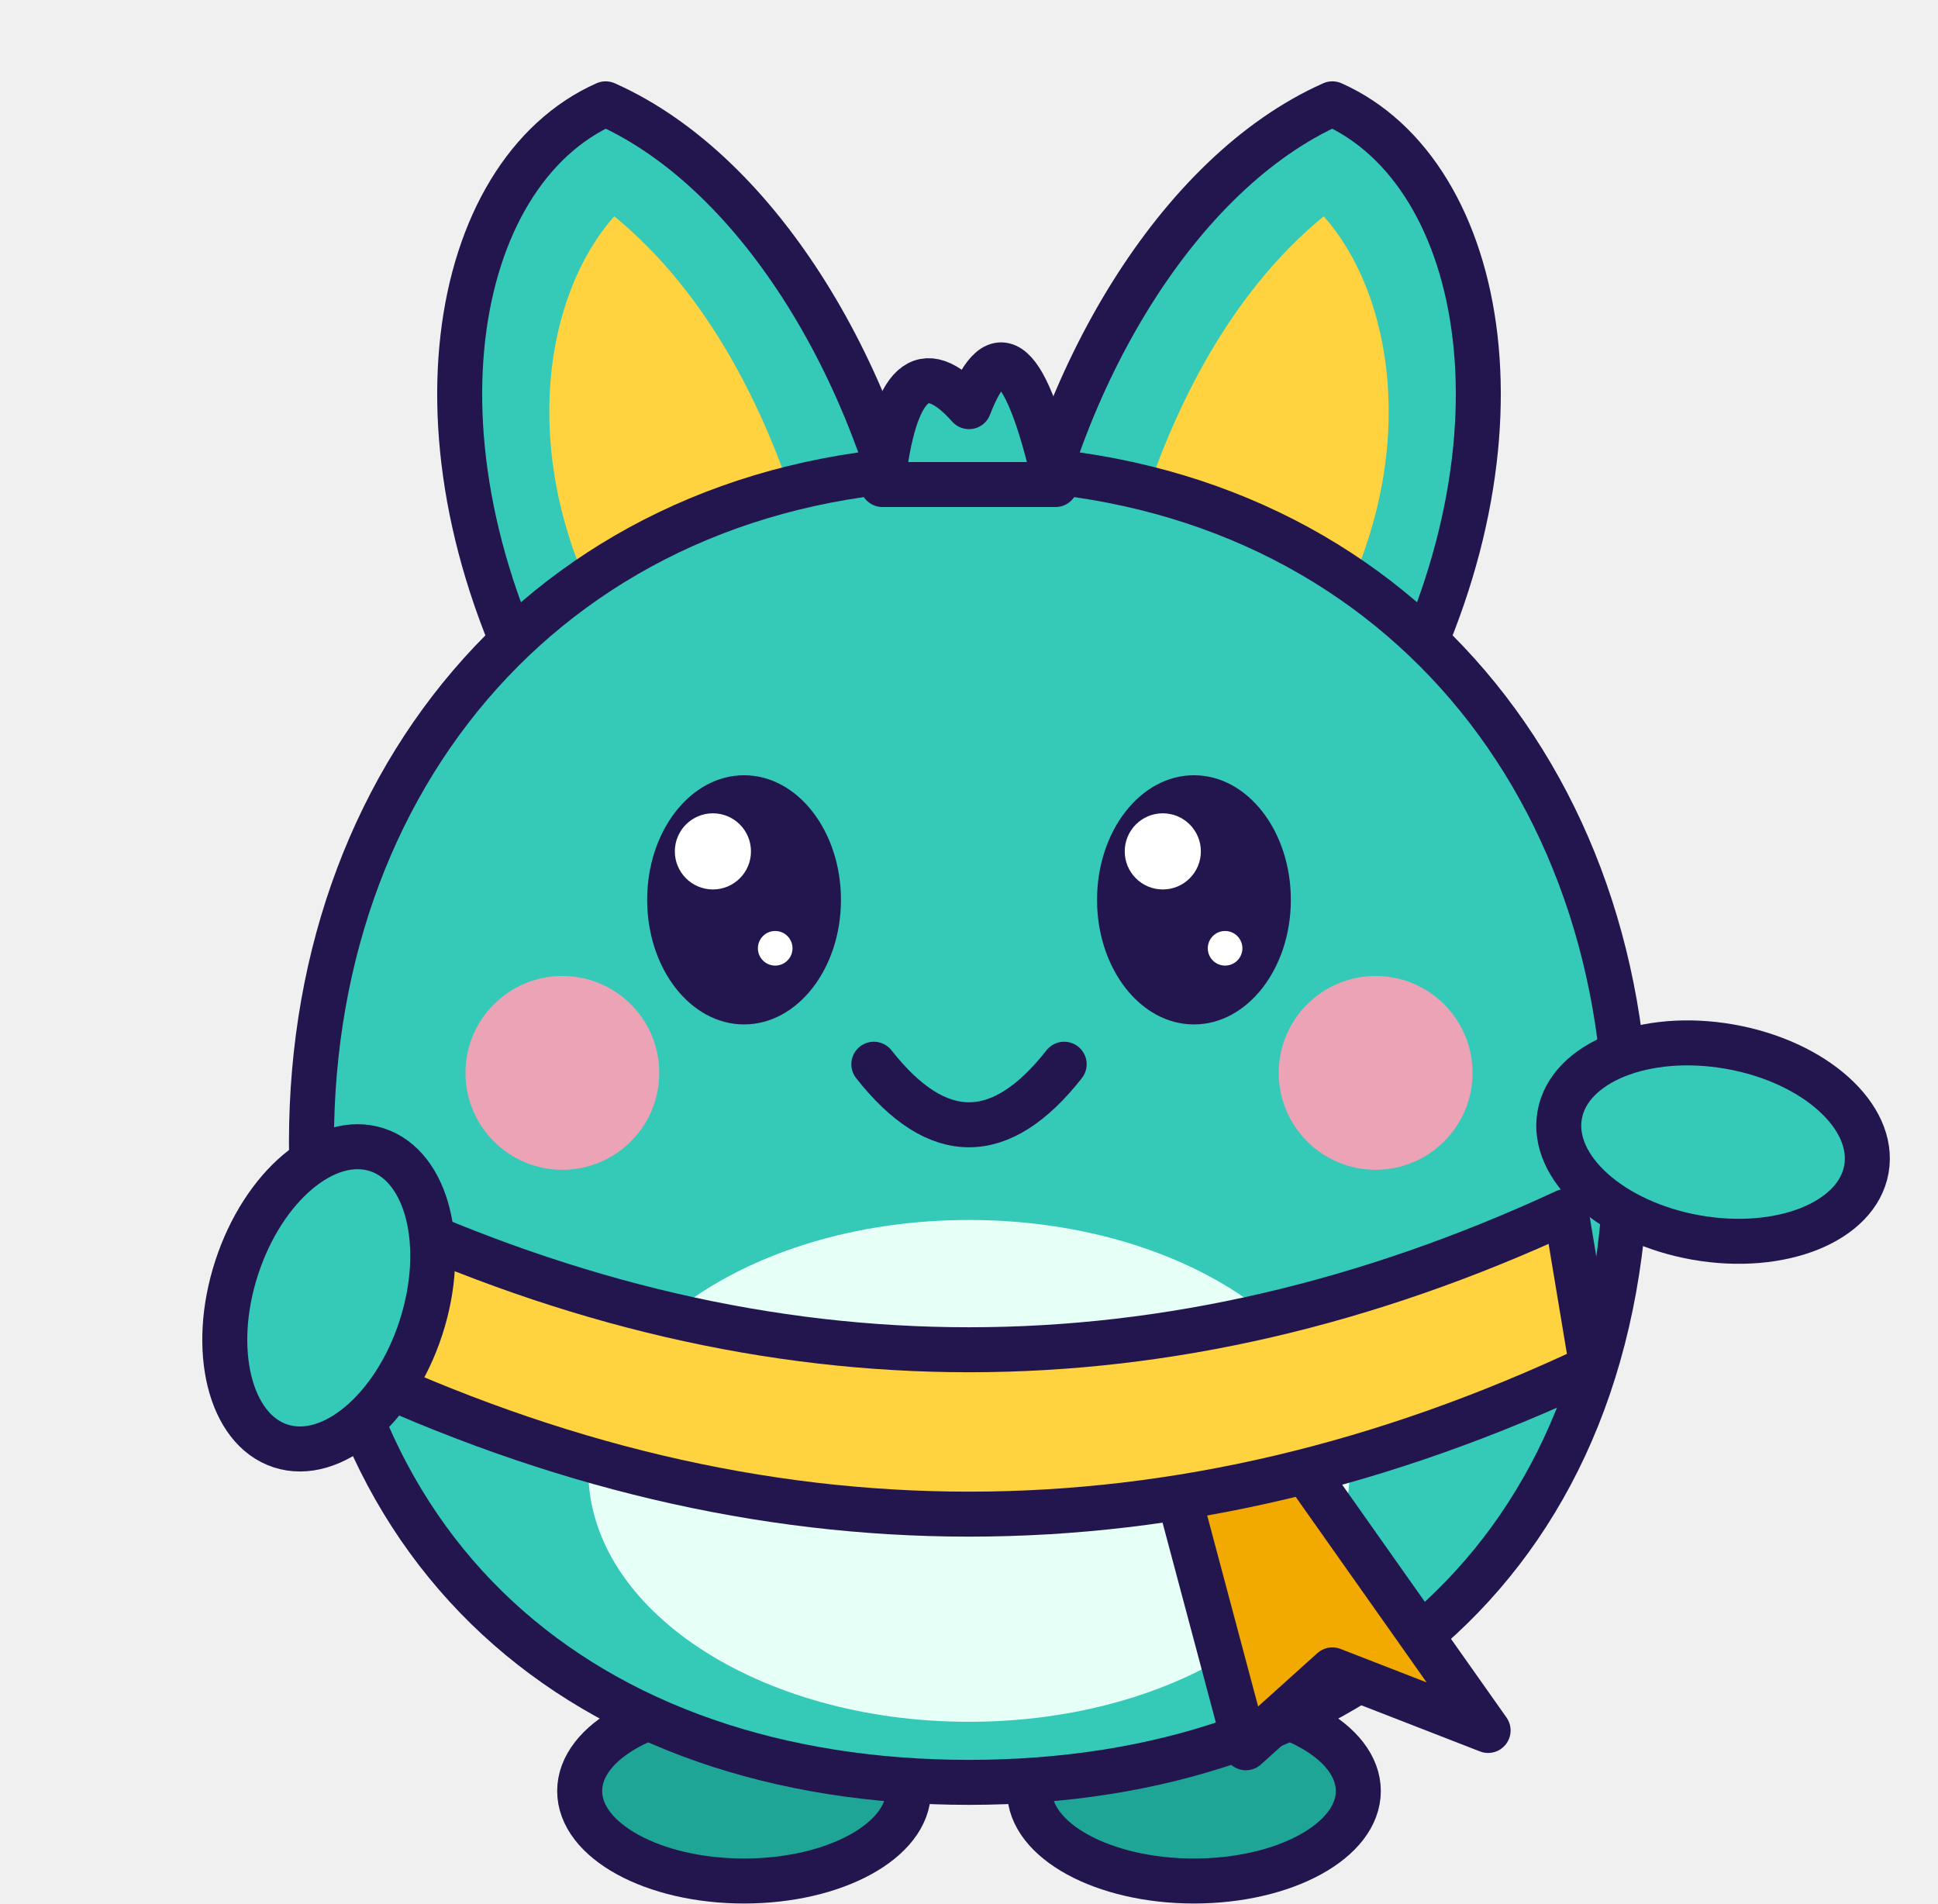
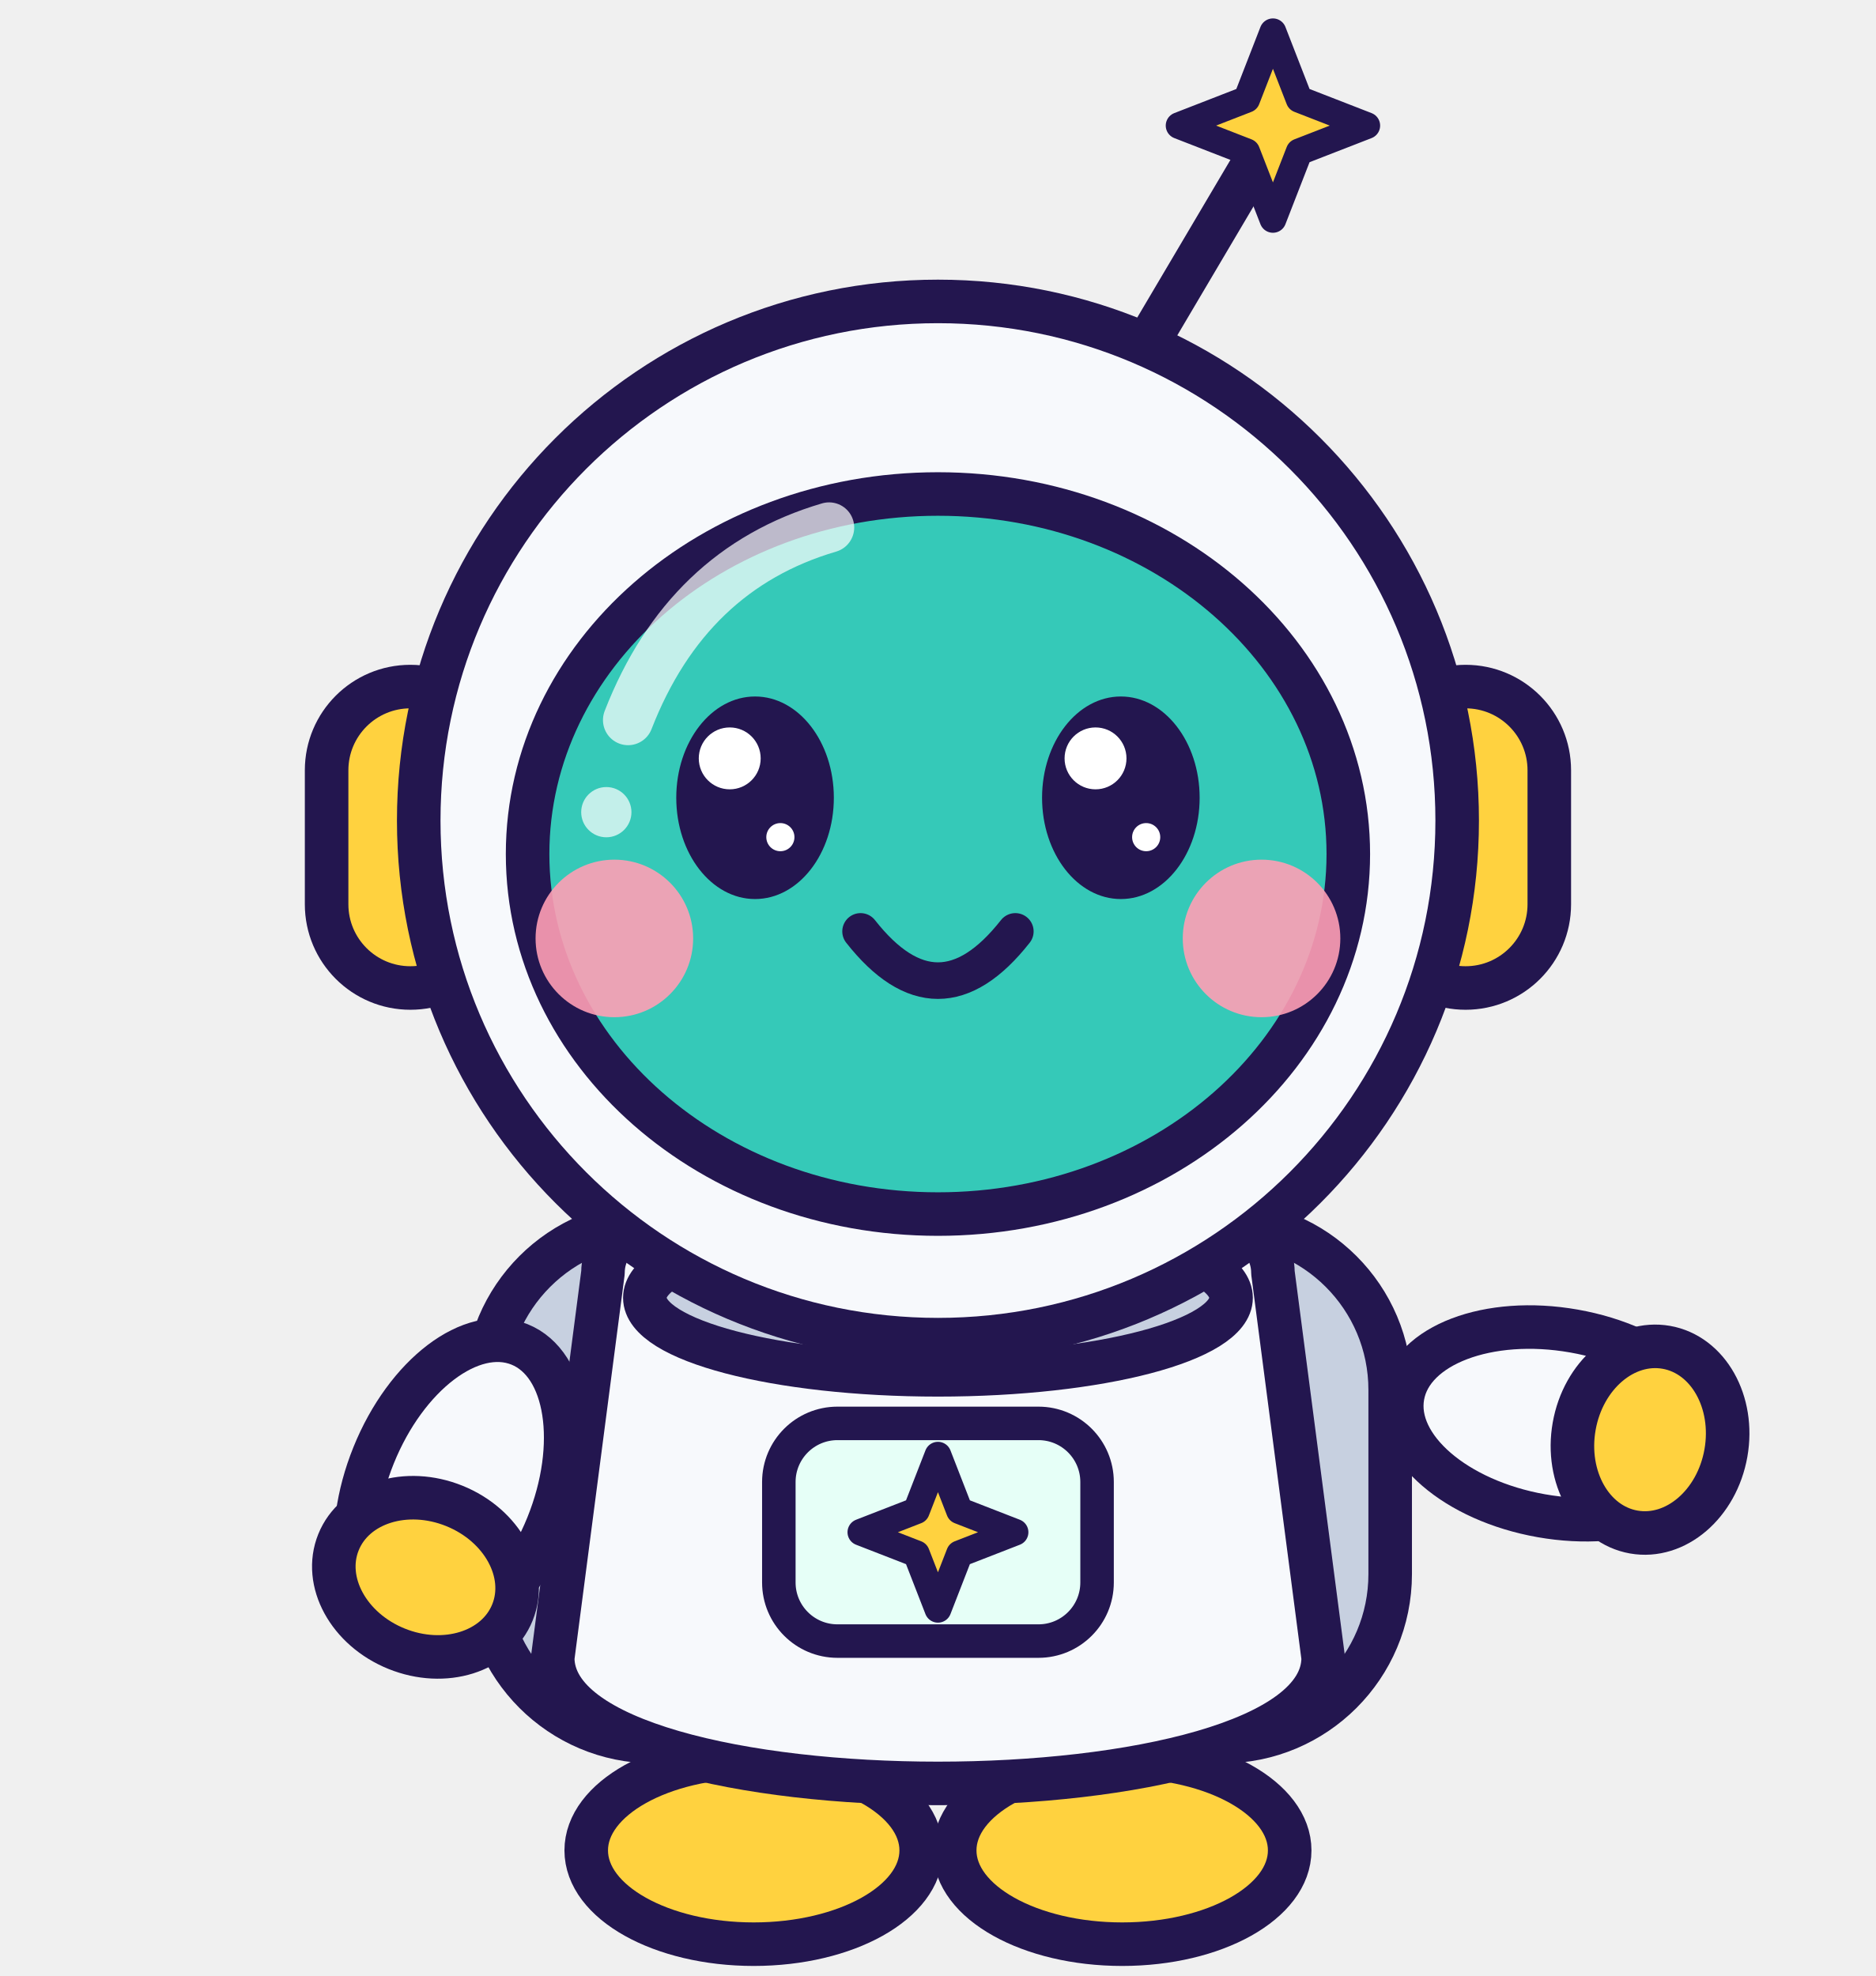
- <svg xmlns="http://www.w3.org/2000/svg" viewBox="-6 0 112 110" width="448" height="440" aria-label="Matty">
-   <ellipse cx="37" cy="103.5" rx="9.5" ry="5.2" fill="#1fa596" stroke="#23164f" stroke-width="2.6" stroke-linejoin="round" stroke-linecap="round" />
-   <ellipse cx="63" cy="103.5" rx="9.5" ry="5.2" fill="#1fa596" stroke="#23164f" stroke-width="2.6" stroke-linejoin="round" stroke-linecap="round" />
-   <g fill="#35c9b8" stroke="#23164f" stroke-width="2.6" stroke-linejoin="round" stroke-linecap="round">
-     <path d="M26 42 C17 26 20 10 29 6 C38 10 45 22 47 34Z" />
-     <path d="M74 42 C83 26 80 10 71 6 C62 10 55 22 53 34Z" />
-     <path d="M28.5 35 C24 26 25.5 17 29.5 12.5 C35 17 38.5 24 40.5 31Z" fill="#ffd23f" stroke="none" />
-     <path d="M71.5 35 C76 26 74.5 17 70.5 12.5 C65 17 61.5 24 59.5 31Z" fill="#ffd23f" stroke="none" />
+ <svg xmlns="http://www.w3.org/2000/svg" viewBox="-6 -8 112 118" width="448" height="472" aria-label="Matty">
+   <rect x="23" y="65" width="54" height="31" rx="10" fill="#c7d0e0" stroke="#23164f" stroke-width="2.6" stroke-linejoin="round" stroke-linecap="round" />
+   <ellipse cx="39" cy="102.5" rx="10" ry="5.6" fill="#ffd23f" stroke="#23164f" stroke-width="2.6" stroke-linejoin="round" stroke-linecap="round" />
+   <ellipse cx="61" cy="102.5" rx="10" ry="5.6" fill="#ffd23f" stroke="#23164f" stroke-width="2.6" stroke-linejoin="round" stroke-linecap="round" />
+   <path d="M30 68 C30 59 70 59 70 68 L73 91 C73 101 27 101 27 91Z" fill="#f7f9fc" stroke="#23164f" stroke-width="2.6" stroke-linejoin="round" stroke-linecap="round" />
+   <rect x="40.5" y="77" width="19" height="13" rx="3.5" fill="#e6fff7" stroke="#23164f" stroke-width="2" stroke-linejoin="round" stroke-linecap="round" />
+   <path d="M50 78.9 L51.288 82.212 L54.6 83.5 L51.288 84.788 L50 88.1 L48.712 84.788 L45.4 83.5 L48.712 82.212Z" fill="#ffd23f" stroke="#23164f" stroke-width="1.6" stroke-linejoin="round" stroke-linecap="round" />
+   <ellipse cx="50" cy="69.5" rx="17.5" ry="4.6" fill="#c7d0e0" stroke="#23164f" stroke-width="2.6" stroke-linejoin="round" stroke-linecap="round" />
+   <path d="M62.5 12.5 L69 1.5" fill="none" stroke="#23164f" stroke-width="2.6" stroke-linejoin="round" stroke-linecap="round" />
+   <path d="M70 -6.1 L71.568 -2.068 L75.6 -0.5 L71.568 1.068 L70 5.1 L68.432 1.068 L64.4 -0.5 L68.432 -2.068Z" fill="#ffd23f" stroke="#23164f" stroke-width="1.6" stroke-linejoin="round" stroke-linecap="round" />
+   <rect x="13.5" y="33" width="10" height="18" rx="5" fill="#ffd23f" stroke="#23164f" stroke-width="2.6" stroke-linejoin="round" stroke-linecap="round" />
+   <rect x="76.5" y="33" width="10" height="18" rx="5" fill="#ffd23f" stroke="#23164f" stroke-width="2.6" stroke-linejoin="round" stroke-linecap="round" />
+   <circle cx="50" cy="41" r="31" fill="#f7f9fc" stroke="#23164f" stroke-width="2.6" stroke-linejoin="round" stroke-linecap="round" />
+   <ellipse cx="50" cy="43" rx="24.5" ry="21.5" fill="#35c9b8" stroke="#23164f" stroke-width="2.6" stroke-linejoin="round" stroke-linecap="round" />
+   <g transform="translate(50 43) scale(.84) translate(-50 -56)">
+     <circle cx="27" cy="62" r="5.6" fill="#ff9fb5" opacity=".9" />
+     <circle cx="73" cy="62" r="5.6" fill="#ff9fb5" opacity=".9" />
+     <g>
+       <ellipse cx="37" cy="52" rx="5.6" ry="7.2" fill="#23164f" />
+       <ellipse cx="63" cy="52" rx="5.6" ry="7.2" fill="#23164f" />
+       <g fill="#fff">
+         <circle cx="35.2" cy="49.2" r="2.2" />
+         <circle cx="61.2" cy="49.2" r="2.2" />
+         <circle cx="38.8" cy="54.8" r="1" />
+         <circle cx="64.8" cy="54.8" r="1" />
+       </g>
+     </g>
+     <path d="M44.5 61.5 Q50 68.5 55.5 61.5" fill="none" stroke="#23164f" stroke-width="2.6" stroke-linejoin="round" stroke-linecap="round" />
  </g>
-   <path d="M50 27 C73 27 88 44 88 66 C88 90 72 103 50 103 C28 103 12 90 12 66 C12 44 27 27 50 27Z" fill="#35c9b8" stroke="#23164f" stroke-width="2.6" stroke-linejoin="round" stroke-linecap="round" />
-   <ellipse cx="50" cy="85" rx="22" ry="14.5" fill="#e6fff7" />
-   <path d="M45 28 Q46 19 50 23.5 Q52.5 17 55 28Z" fill="#35c9b8" stroke="#23164f" stroke-width="2.6" stroke-linejoin="round" stroke-linecap="round" />
-   <circle cx="26.5" cy="62" r="5.6" fill="#ff9fb5" opacity=".9" />
-   <circle cx="73.5" cy="62" r="5.6" fill="#ff9fb5" opacity=".9" />
-   <g>
-     <ellipse cx="37" cy="52" rx="5.6" ry="7.2" fill="#23164f" />
-     <ellipse cx="63" cy="52" rx="5.6" ry="7.2" fill="#23164f" />
-     <g fill="#fff">
-       <circle cx="35.2" cy="49.2" r="2.2" />
-       <circle cx="61.2" cy="49.2" r="2.2" />
-       <circle cx="38.8" cy="54.8" r="1" />
-       <circle cx="64.8" cy="54.8" r="1" />
-     </g>
+   <path d="M31.5 35 Q35 26 43.5 23.5" fill="none" stroke="#fff" stroke-width="3" stroke-linecap="round" opacity=".7" />
+   <circle cx="30.2" cy="40.5" r="1.5" fill="#fff" opacity=".7" />
+   <g transform="rotate(22 21.5 81)">
+     <ellipse cx="21.5" cy="81" rx="5.6" ry="9.4" fill="#f7f9fc" stroke="#23164f" stroke-width="2.6" stroke-linejoin="round" stroke-linecap="round" />
+     <ellipse cx="21.5" cy="86.6" rx="5.6" ry="4.6" fill="#ffd23f" stroke="#23164f" stroke-width="2.6" stroke-linejoin="round" stroke-linecap="round" />
  </g>
-   <path d="M44.5 61.5 Q50 68.5 55.5 61.5" fill="none" stroke="#23164f" stroke-width="2.6" stroke-linejoin="round" stroke-linecap="round" />
-   <path d="M68 83 L80 100 L71 96.5 L66 101 L62 86Z" fill="#f2a900" stroke="#23164f" stroke-width="2.6" stroke-linejoin="round" stroke-linecap="round" />
-   <path d="M15.5 70 Q50 86 84.5 70 L86 79 Q50 96 14 79Z" fill="#ffd23f" stroke="#23164f" stroke-width="2.6" stroke-linejoin="round" stroke-linecap="round" />
-   <ellipse cx="13" cy="75" rx="5.6" ry="9" fill="#35c9b8" stroke="#23164f" stroke-width="2.6" stroke-linejoin="round" stroke-linecap="round" transform="rotate(18 13 75)" />
-   <ellipse cx="93" cy="66" rx="5.6" ry="9" fill="#35c9b8" stroke="#23164f" stroke-width="2.6" stroke-linejoin="round" stroke-linecap="round" transform="rotate(-80 93 66)" />
+   <g transform="rotate(-80 87 77)">
+     <ellipse cx="87" cy="77" rx="5.6" ry="9.4" fill="#f7f9fc" stroke="#23164f" stroke-width="2.6" stroke-linejoin="round" stroke-linecap="round" />
+     <ellipse cx="87" cy="82.6" rx="5.6" ry="4.6" fill="#ffd23f" stroke="#23164f" stroke-width="2.6" stroke-linejoin="round" stroke-linecap="round" />
+   </g>
</svg>
